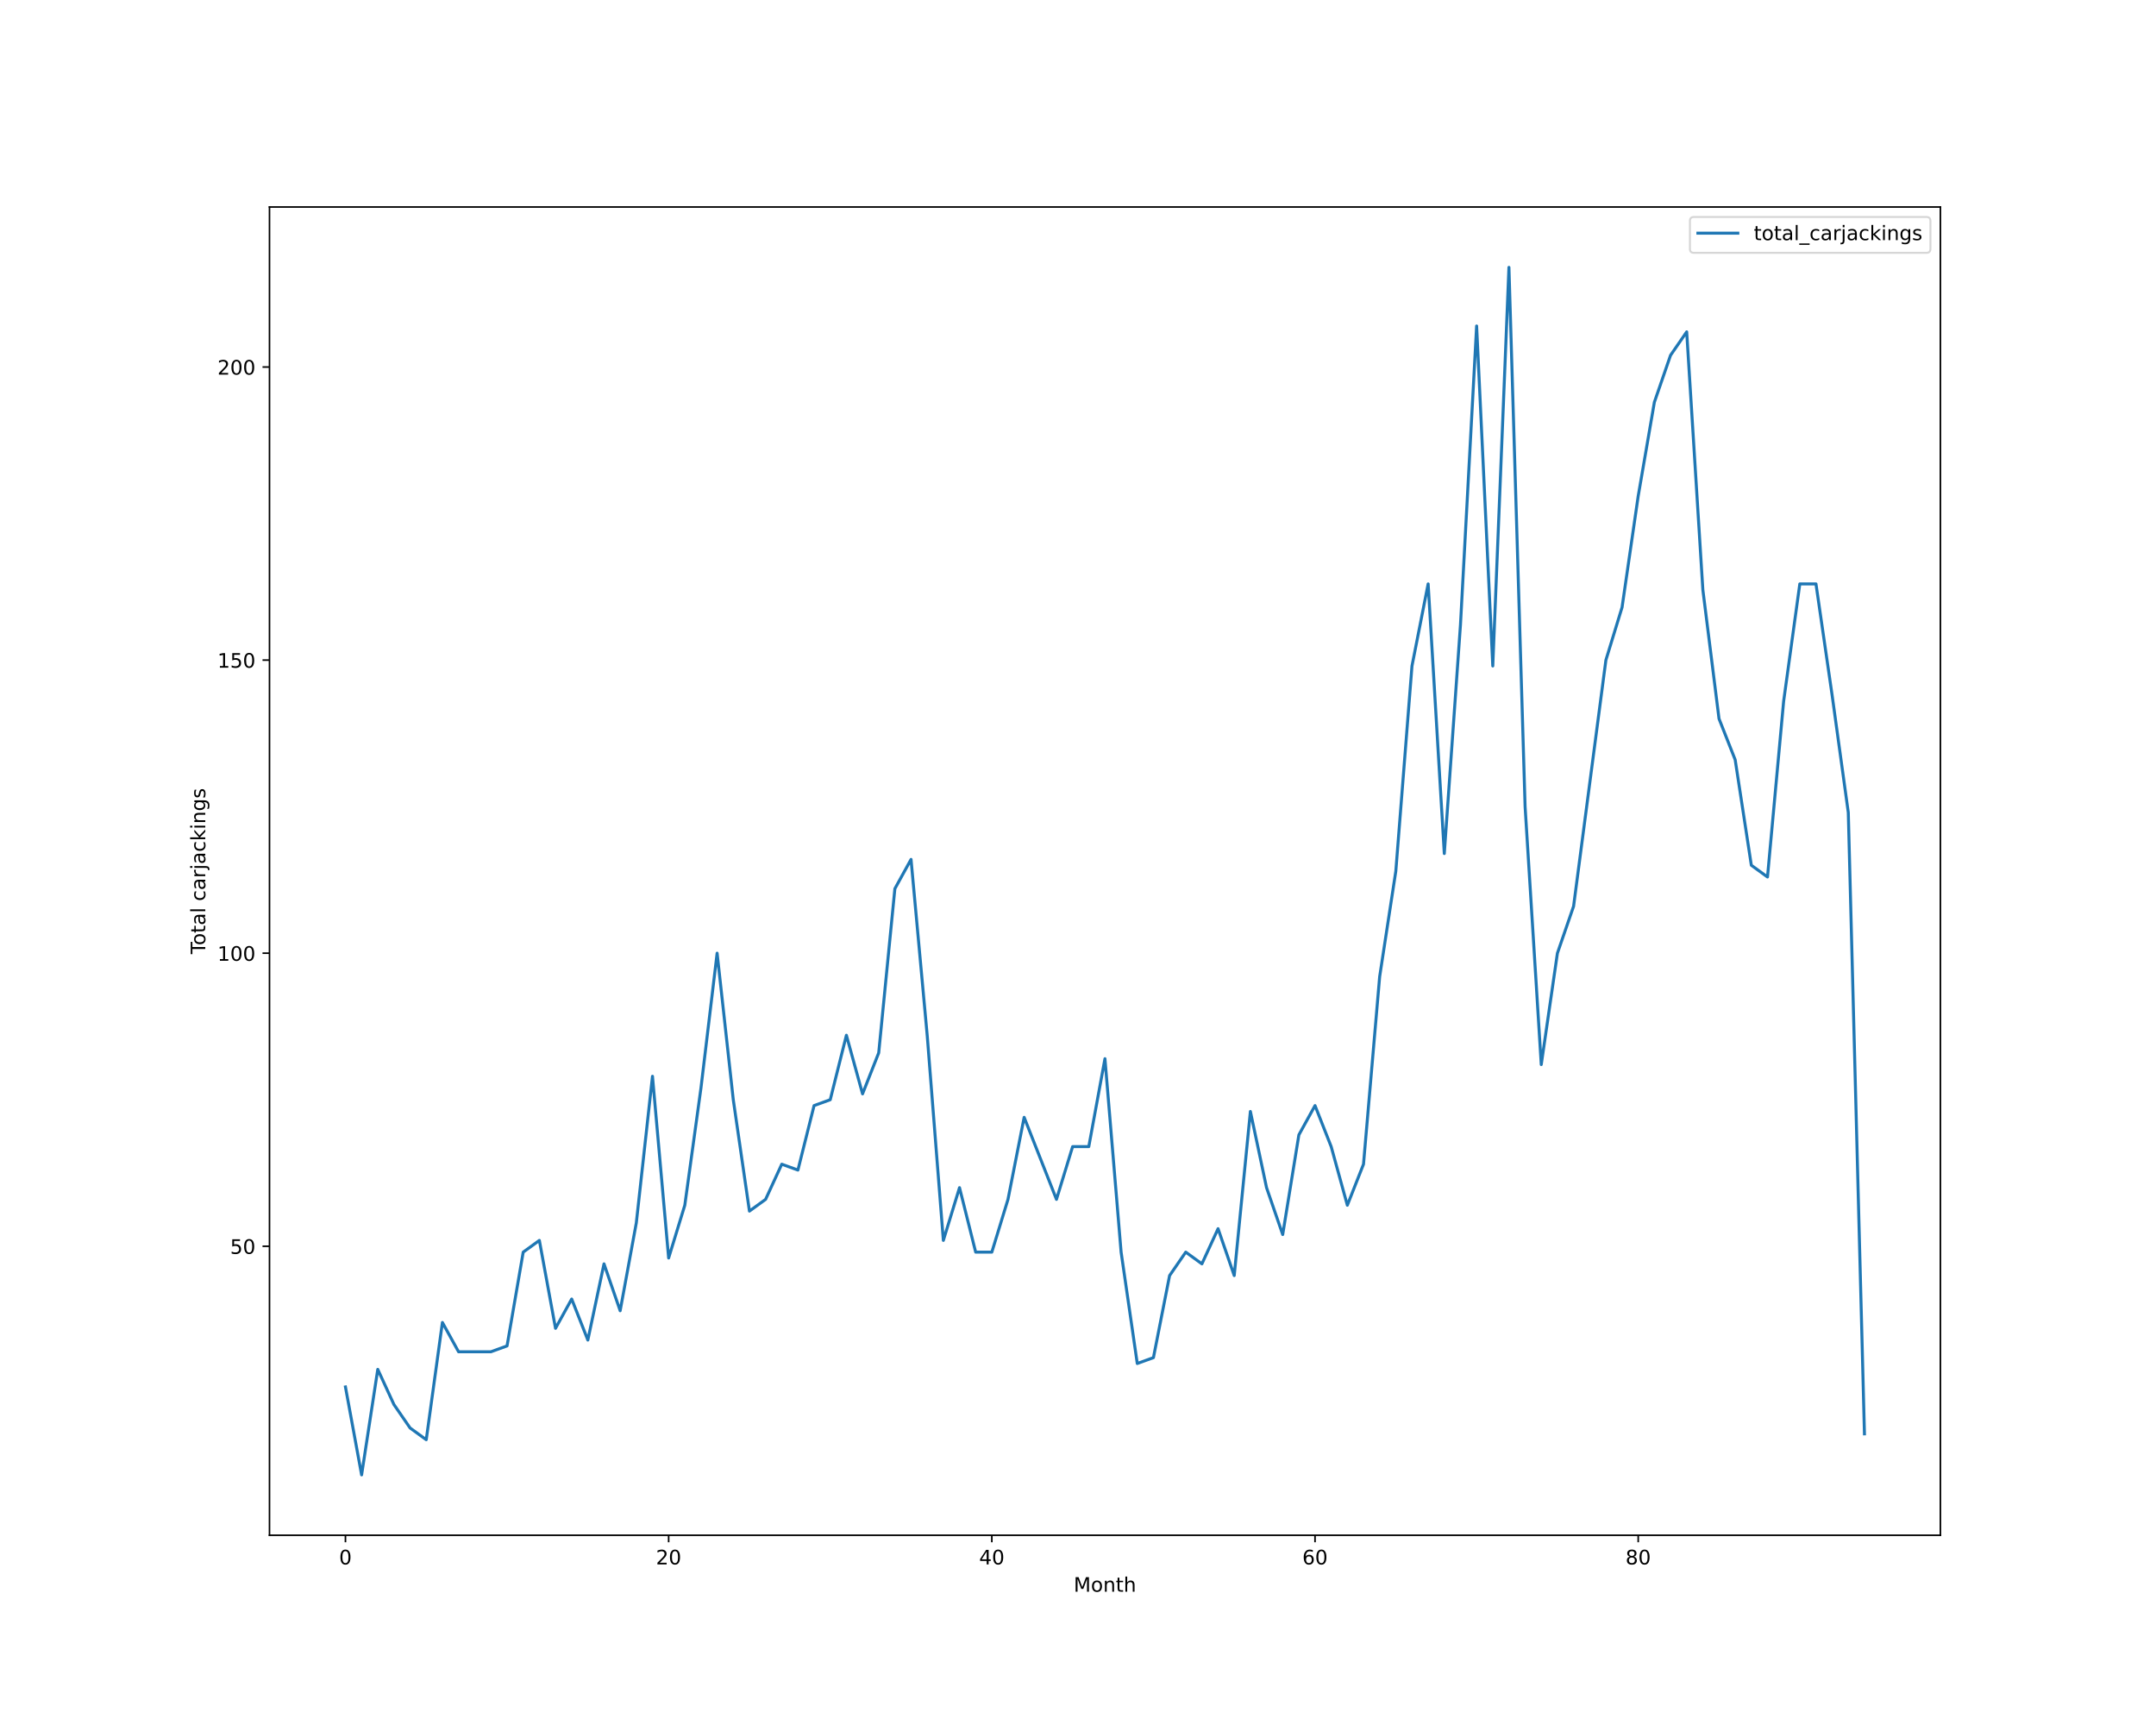
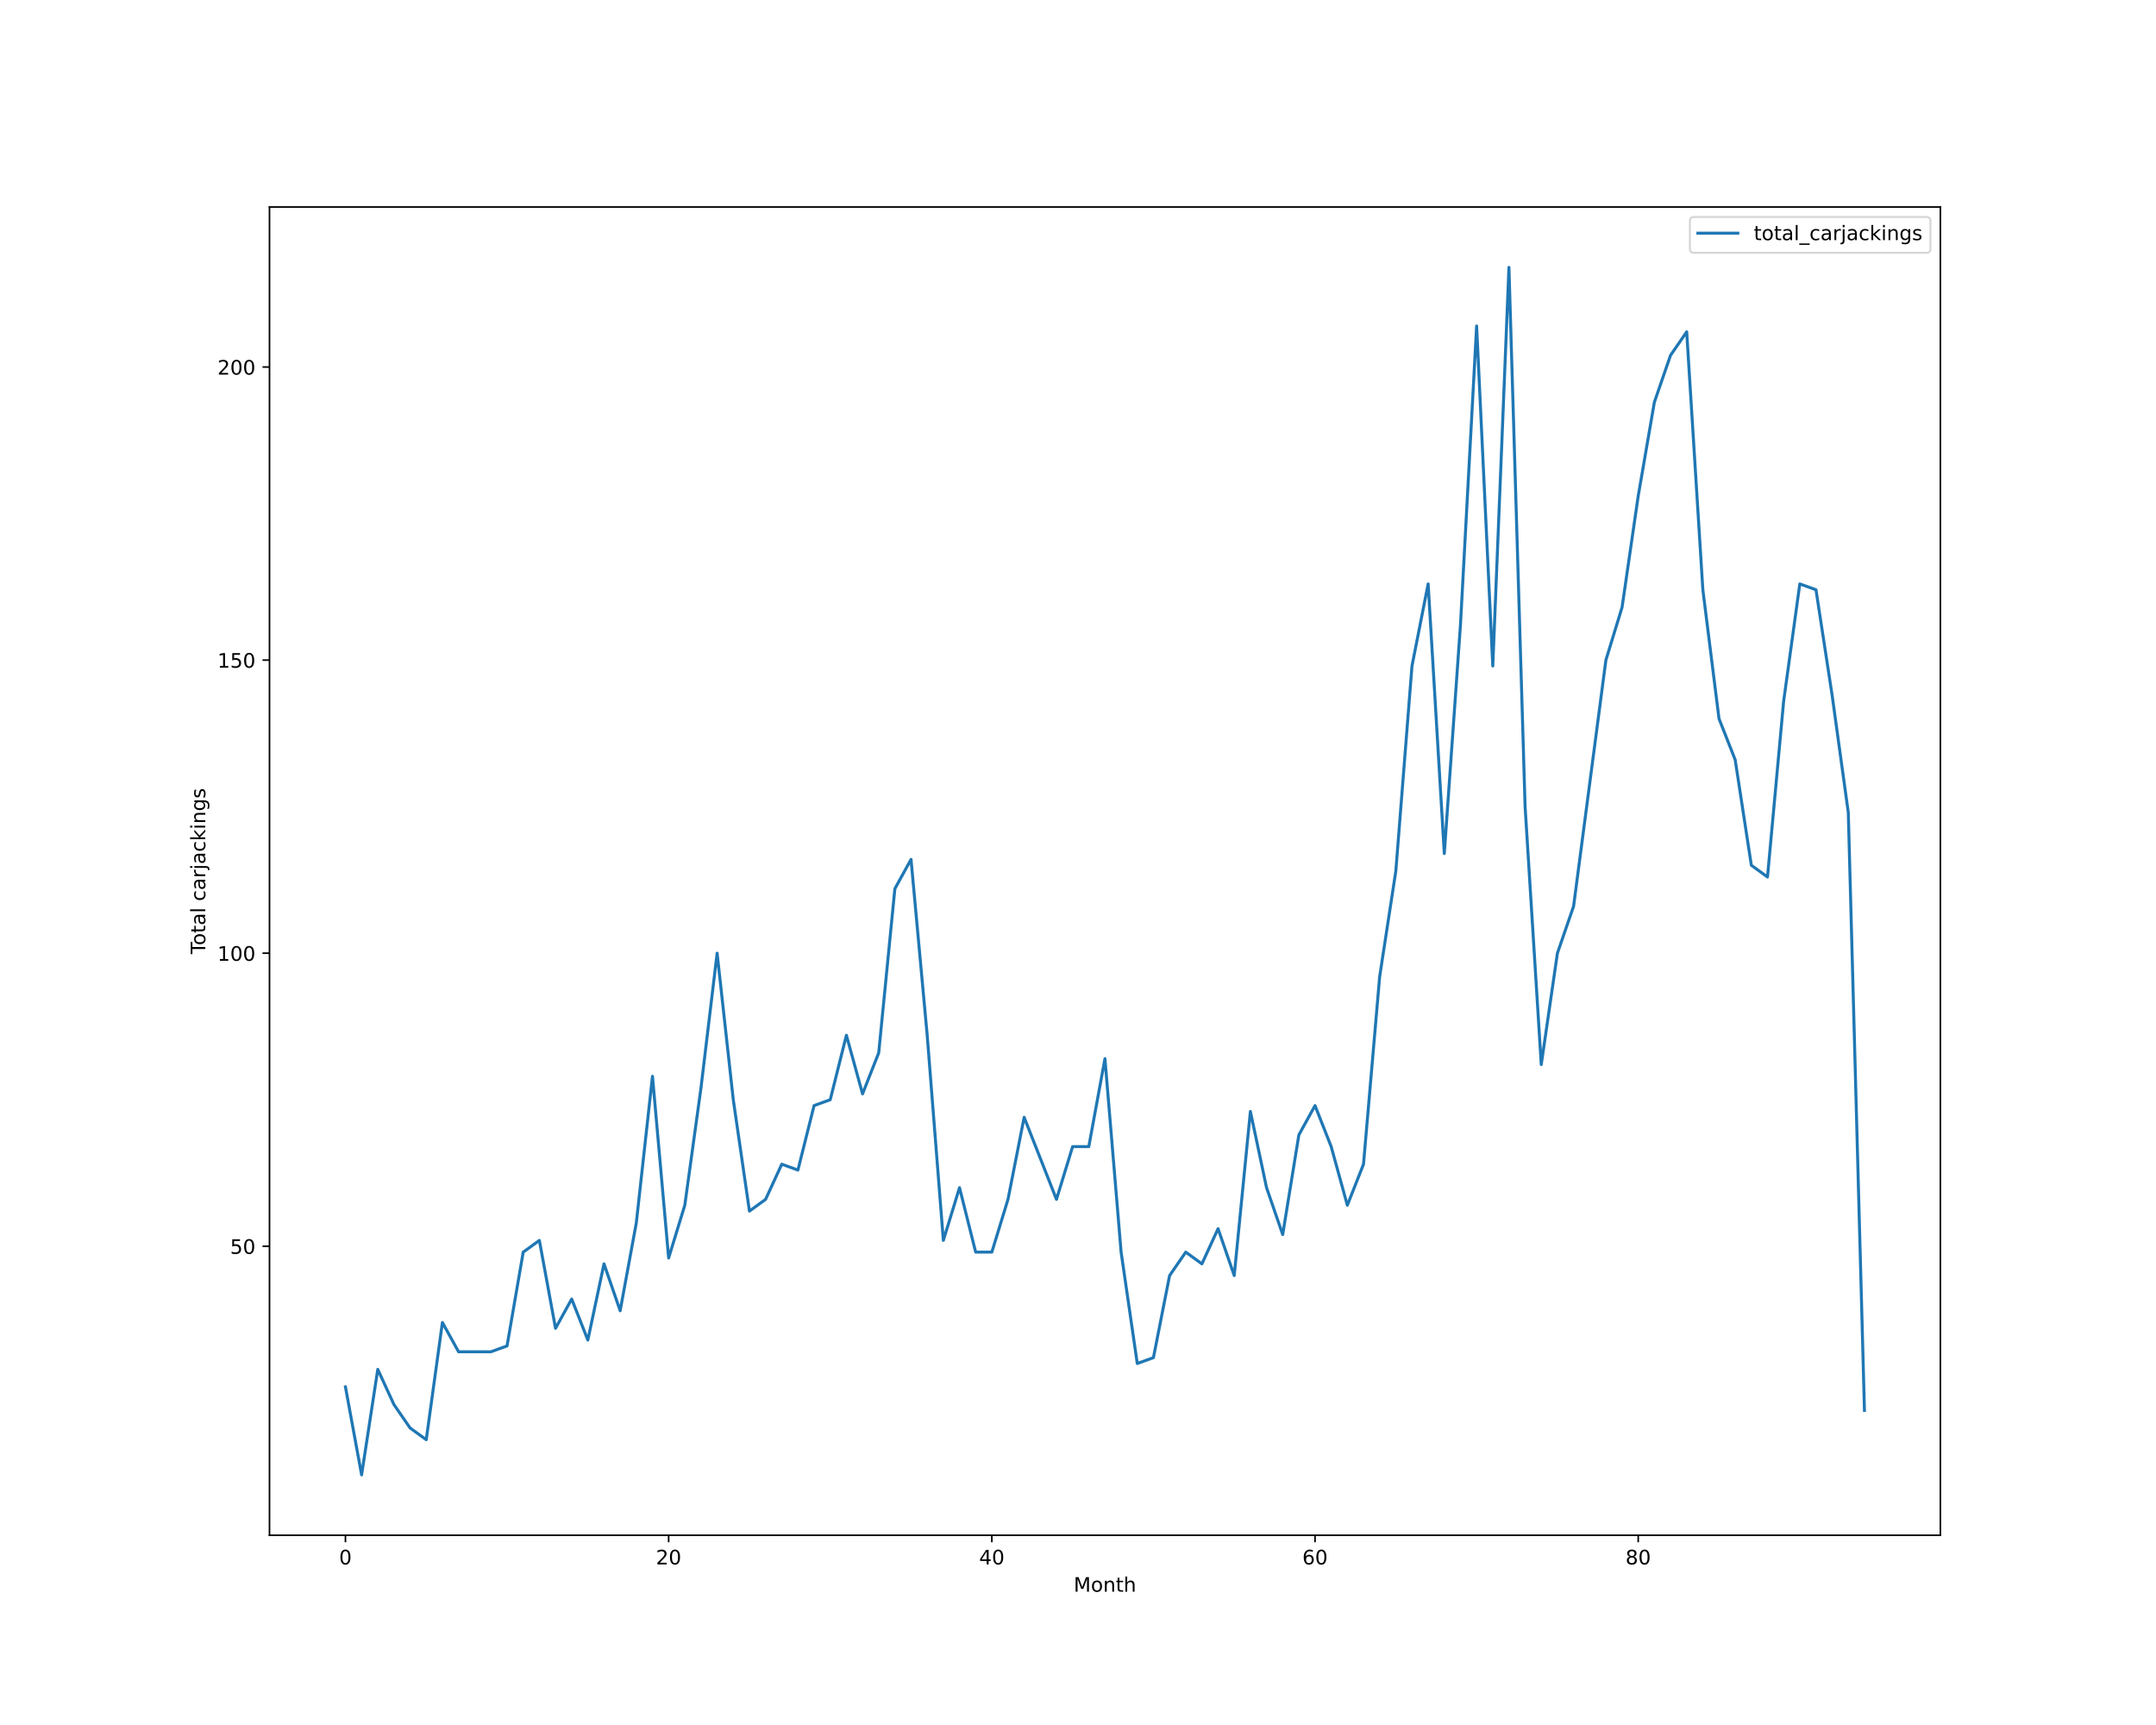
<svg xmlns="http://www.w3.org/2000/svg" xmlns:xlink="http://www.w3.org/1999/xlink" height="864pt" version="1.1" viewBox="0 0 1080 864" width="1080pt">
  <defs>
    <style type="text/css">*{stroke-linecap:butt;stroke-linejoin:round;}</style>
  </defs>
  <g id="figure_1">
    <g id="patch_1">
      <path d="M 0 864  L 1080 864  L 1080 0  L 0 0  z " style="fill:#ffffff;" />
    </g>
    <g id="axes_1">
      <g id="patch_2">
        <path d="M 135 768.96  L 972 768.96  L 972 103.68  L 135 103.68  z " style="fill:#ffffff;" />
      </g>
      <g id="matplotlib.axis_1">
        <g id="xtick_1">
          <g id="line2d_1">
            <defs>
-               <path d="M 0 0  L 0 3.5  " id="m5f0fde0876" style="stroke:#000000;stroke-width:0.8;" />
-             </defs>
-             <g>
-               <use style="stroke:#000000;stroke-width:0.8;" x="173.045" xlink:href="#m5f0fde0876" y="768.96" />
+               <path d="M 0 0  L 0 3.5  " id="mdc044265b6" style="stroke:#000000;stroke-width:0.8;" />
+             </defs>
+             <g>
+               <use style="stroke:#000000;stroke-width:0.8;" x="173.045" xlink:href="#mdc044265b6" y="768.96" />
            </g>
          </g>
          <g id="text_1">
            <g transform="translate(169.8642 783.5584)scale(0.1 -0.1)">
              <defs>
                <path d="M 2034 4250  Q 1547 4250 1301 3770  Q 1056 3291 1056 2328  Q 1056 1369 1301 889  Q 1547 409 2034 409  Q 2525 409 2770 889  Q 3016 1369 3016 2328  Q 3016 3291 2770 3770  Q 2525 4250 2034 4250  z M 2034 4750  Q 2819 4750 3233 4129  Q 3647 3509 3647 2328  Q 3647 1150 3233 529  Q 2819 -91 2034 -91  Q 1250 -91 836 529  Q 422 1150 422 2328  Q 422 3509 836 4129  Q 1250 4750 2034 4750  z " id="DejaVuSans-30" transform="scale(0.015625)" />
              </defs>
              <use xlink:href="#DejaVuSans-30" />
            </g>
          </g>
        </g>
        <g id="xtick_2">
          <g id="line2d_2">
            <g>
-               <use style="stroke:#000000;stroke-width:0.8;" x="334.941" xlink:href="#m5f0fde0876" y="768.96" />
+               <use style="stroke:#000000;stroke-width:0.8;" x="334.941" xlink:href="#mdc044265b6" y="768.96" />
            </g>
          </g>
          <g id="text_2">
            <g transform="translate(328.5785 783.5584)scale(0.1 -0.1)">
              <defs>
                <path d="M 1228 531  L 3431 531  L 3431 0  L 469 0  L 469 531  Q 828 903 1448 1529  Q 2069 2156 2228 2338  Q 2531 2678 2651 2914  Q 2772 3150 2772 3378  Q 2772 3750 2511 3984  Q 2250 4219 1831 4219  Q 1534 4219 1204 4116  Q 875 4013 500 3803  L 500 4441  Q 881 4594 1212 4672  Q 1544 4750 1819 4750  Q 2544 4750 2975 4387  Q 3406 4025 3406 3419  Q 3406 3131 3298 2873  Q 3191 2616 2906 2266  Q 2828 2175 2409 1742  Q 1991 1309 1228 531  z " id="DejaVuSans-32" transform="scale(0.015625)" />
              </defs>
              <use xlink:href="#DejaVuSans-32" />
              <use x="63.623" xlink:href="#DejaVuSans-30" />
            </g>
          </g>
        </g>
        <g id="xtick_3">
          <g id="line2d_3">
            <g>
-               <use style="stroke:#000000;stroke-width:0.8;" x="496.837" xlink:href="#m5f0fde0876" y="768.96" />
+               <use style="stroke:#000000;stroke-width:0.8;" x="496.837" xlink:href="#mdc044265b6" y="768.96" />
            </g>
          </g>
          <g id="text_3">
            <g transform="translate(490.4741 783.5584)scale(0.1 -0.1)">
              <defs>
                <path d="M 2419 4116  L 825 1625  L 2419 1625  L 2419 4116  z M 2253 4666  L 3047 4666  L 3047 1625  L 3713 1625  L 3713 1100  L 3047 1100  L 3047 0  L 2419 0  L 2419 1100  L 313 1100  L 313 1709  L 2253 4666  z " id="DejaVuSans-34" transform="scale(0.015625)" />
              </defs>
              <use xlink:href="#DejaVuSans-34" />
              <use x="63.623" xlink:href="#DejaVuSans-30" />
            </g>
          </g>
        </g>
        <g id="xtick_4">
          <g id="line2d_4">
            <g>
-               <use style="stroke:#000000;stroke-width:0.8;" x="658.732" xlink:href="#m5f0fde0876" y="768.96" />
+               <use style="stroke:#000000;stroke-width:0.8;" x="658.732" xlink:href="#mdc044265b6" y="768.96" />
            </g>
          </g>
          <g id="text_4">
            <g transform="translate(652.3696 783.5584)scale(0.1 -0.1)">
              <defs>
                <path d="M 2113 2584  Q 1688 2584 1439 2293  Q 1191 2003 1191 1497  Q 1191 994 1439 701  Q 1688 409 2113 409  Q 2538 409 2786 701  Q 3034 994 3034 1497  Q 3034 2003 2786 2293  Q 2538 2584 2113 2584  z M 3366 4563  L 3366 3988  Q 3128 4100 2886 4159  Q 2644 4219 2406 4219  Q 1781 4219 1451 3797  Q 1122 3375 1075 2522  Q 1259 2794 1537 2939  Q 1816 3084 2150 3084  Q 2853 3084 3261 2657  Q 3669 2231 3669 1497  Q 3669 778 3244 343  Q 2819 -91 2113 -91  Q 1303 -91 875 529  Q 447 1150 447 2328  Q 447 3434 972 4092  Q 1497 4750 2381 4750  Q 2619 4750 2861 4703  Q 3103 4656 3366 4563  z " id="DejaVuSans-36" transform="scale(0.015625)" />
              </defs>
              <use xlink:href="#DejaVuSans-36" />
              <use x="63.623" xlink:href="#DejaVuSans-30" />
            </g>
          </g>
        </g>
        <g id="xtick_5">
          <g id="line2d_5">
            <g>
-               <use style="stroke:#000000;stroke-width:0.8;" x="820.628" xlink:href="#m5f0fde0876" y="768.96" />
+               <use style="stroke:#000000;stroke-width:0.8;" x="820.628" xlink:href="#mdc044265b6" y="768.96" />
            </g>
          </g>
          <g id="text_5">
            <g transform="translate(814.2652 783.5584)scale(0.1 -0.1)">
              <defs>
                <path d="M 2034 2216  Q 1584 2216 1326 1975  Q 1069 1734 1069 1313  Q 1069 891 1326 650  Q 1584 409 2034 409  Q 2484 409 2743 651  Q 3003 894 3003 1313  Q 3003 1734 2745 1975  Q 2488 2216 2034 2216  z M 1403 2484  Q 997 2584 770 2862  Q 544 3141 544 3541  Q 544 4100 942 4425  Q 1341 4750 2034 4750  Q 2731 4750 3128 4425  Q 3525 4100 3525 3541  Q 3525 3141 3298 2862  Q 3072 2584 2669 2484  Q 3125 2378 3379 2068  Q 3634 1759 3634 1313  Q 3634 634 3220 271  Q 2806 -91 2034 -91  Q 1263 -91 848 271  Q 434 634 434 1313  Q 434 1759 690 2068  Q 947 2378 1403 2484  z M 1172 3481  Q 1172 3119 1398 2916  Q 1625 2713 2034 2713  Q 2441 2713 2670 2916  Q 2900 3119 2900 3481  Q 2900 3844 2670 4047  Q 2441 4250 2034 4250  Q 1625 4250 1398 4047  Q 1172 3844 1172 3481  z " id="DejaVuSans-38" transform="scale(0.015625)" />
              </defs>
              <use xlink:href="#DejaVuSans-38" />
              <use x="63.623" xlink:href="#DejaVuSans-30" />
            </g>
          </g>
        </g>
        <g id="text_6">
          <g transform="translate(537.8289 797.2366)scale(0.1 -0.1)">
            <defs>
              <path d="M 628 4666  L 1569 4666  L 2759 1491  L 3956 4666  L 4897 4666  L 4897 0  L 4281 0  L 4281 4097  L 3078 897  L 2444 897  L 1241 4097  L 1241 0  L 628 0  L 628 4666  z " id="DejaVuSans-4d" transform="scale(0.015625)" />
              <path d="M 1959 3097  Q 1497 3097 1228 2736  Q 959 2375 959 1747  Q 959 1119 1226 758  Q 1494 397 1959 397  Q 2419 397 2687 759  Q 2956 1122 2956 1747  Q 2956 2369 2687 2733  Q 2419 3097 1959 3097  z M 1959 3584  Q 2709 3584 3137 3096  Q 3566 2609 3566 1747  Q 3566 888 3137 398  Q 2709 -91 1959 -91  Q 1206 -91 779 398  Q 353 888 353 1747  Q 353 2609 779 3096  Q 1206 3584 1959 3584  z " id="DejaVuSans-6f" transform="scale(0.015625)" />
              <path d="M 3513 2113  L 3513 0  L 2938 0  L 2938 2094  Q 2938 2591 2744 2837  Q 2550 3084 2163 3084  Q 1697 3084 1428 2787  Q 1159 2491 1159 1978  L 1159 0  L 581 0  L 581 3500  L 1159 3500  L 1159 2956  Q 1366 3272 1645 3428  Q 1925 3584 2291 3584  Q 2894 3584 3203 3211  Q 3513 2838 3513 2113  z " id="DejaVuSans-6e" transform="scale(0.015625)" />
              <path d="M 1172 4494  L 1172 3500  L 2356 3500  L 2356 3053  L 1172 3053  L 1172 1153  Q 1172 725 1289 603  Q 1406 481 1766 481  L 2356 481  L 2356 0  L 1766 0  Q 1100 0 847 248  Q 594 497 594 1153  L 594 3053  L 172 3053  L 172 3500  L 594 3500  L 594 4494  L 1172 4494  z " id="DejaVuSans-74" transform="scale(0.015625)" />
              <path d="M 3513 2113  L 3513 0  L 2938 0  L 2938 2094  Q 2938 2591 2744 2837  Q 2550 3084 2163 3084  Q 1697 3084 1428 2787  Q 1159 2491 1159 1978  L 1159 0  L 581 0  L 581 4863  L 1159 4863  L 1159 2956  Q 1366 3272 1645 3428  Q 1925 3584 2291 3584  Q 2894 3584 3203 3211  Q 3513 2838 3513 2113  z " id="DejaVuSans-68" transform="scale(0.015625)" />
            </defs>
            <use xlink:href="#DejaVuSans-4d" />
            <use x="86.279" xlink:href="#DejaVuSans-6f" />
            <use x="147.461" xlink:href="#DejaVuSans-6e" />
            <use x="210.84" xlink:href="#DejaVuSans-74" />
            <use x="250.049" xlink:href="#DejaVuSans-68" />
          </g>
        </g>
      </g>
      <g id="matplotlib.axis_2">
        <g id="ytick_1">
          <g id="line2d_6">
            <defs>
-               <path d="M 0 0  L -3.5 0  " id="m4b6a00eb6d" style="stroke:#000000;stroke-width:0.8;" />
-             </defs>
-             <g>
-               <use style="stroke:#000000;stroke-width:0.8;" x="135" xlink:href="#m4b6a00eb6d" y="624.219" />
+               <path d="M 0 0  L -3.5 0  " id="m6f47eb6b62" style="stroke:#000000;stroke-width:0.8;" />
+             </defs>
+             <g>
+               <use style="stroke:#000000;stroke-width:0.8;" x="135" xlink:href="#m6f47eb6b62" y="624.219" />
            </g>
          </g>
          <g id="text_7">
            <g transform="translate(115.275 628.0182)scale(0.1 -0.1)">
              <defs>
                <path d="M 691 4666  L 3169 4666  L 3169 4134  L 1269 4134  L 1269 2991  Q 1406 3038 1543 3061  Q 1681 3084 1819 3084  Q 2600 3084 3056 2656  Q 3513 2228 3513 1497  Q 3513 744 3044 326  Q 2575 -91 1722 -91  Q 1428 -91 1123 -41  Q 819 9 494 109  L 494 744  Q 775 591 1075 516  Q 1375 441 1709 441  Q 2250 441 2565 725  Q 2881 1009 2881 1497  Q 2881 1984 2565 2268  Q 2250 2553 1709 2553  Q 1456 2553 1204 2497  Q 953 2441 691 2322  L 691 4666  z " id="DejaVuSans-35" transform="scale(0.015625)" />
              </defs>
              <use xlink:href="#DejaVuSans-35" />
              <use x="63.623" xlink:href="#DejaVuSans-30" />
            </g>
          </g>
        </g>
        <g id="ytick_2">
          <g id="line2d_7">
            <g>
-               <use style="stroke:#000000;stroke-width:0.8;" x="135" xlink:href="#m4b6a00eb6d" y="477.423" />
+               <use style="stroke:#000000;stroke-width:0.8;" x="135" xlink:href="#m6f47eb6b62" y="477.423" />
            </g>
          </g>
          <g id="text_8">
            <g transform="translate(108.9125 481.2221)scale(0.1 -0.1)">
              <defs>
                <path d="M 794 531  L 1825 531  L 1825 4091  L 703 3866  L 703 4441  L 1819 4666  L 2450 4666  L 2450 531  L 3481 531  L 3481 0  L 794 0  L 794 531  z " id="DejaVuSans-31" transform="scale(0.015625)" />
              </defs>
              <use xlink:href="#DejaVuSans-31" />
              <use x="63.623" xlink:href="#DejaVuSans-30" />
              <use x="127.246" xlink:href="#DejaVuSans-30" />
            </g>
          </g>
        </g>
        <g id="ytick_3">
          <g id="line2d_8">
            <g>
-               <use style="stroke:#000000;stroke-width:0.8;" x="135" xlink:href="#m4b6a00eb6d" y="330.627" />
+               <use style="stroke:#000000;stroke-width:0.8;" x="135" xlink:href="#m6f47eb6b62" y="330.627" />
            </g>
          </g>
          <g id="text_9">
            <g transform="translate(108.9125 334.426)scale(0.1 -0.1)">
              <use xlink:href="#DejaVuSans-31" />
              <use x="63.623" xlink:href="#DejaVuSans-35" />
              <use x="127.246" xlink:href="#DejaVuSans-30" />
            </g>
          </g>
        </g>
        <g id="ytick_4">
          <g id="line2d_9">
            <g>
-               <use style="stroke:#000000;stroke-width:0.8;" x="135" xlink:href="#m4b6a00eb6d" y="183.831" />
+               <use style="stroke:#000000;stroke-width:0.8;" x="135" xlink:href="#m6f47eb6b62" y="183.831" />
            </g>
          </g>
          <g id="text_10">
            <g transform="translate(108.9125 187.6299)scale(0.1 -0.1)">
              <use xlink:href="#DejaVuSans-32" />
              <use x="63.623" xlink:href="#DejaVuSans-30" />
              <use x="127.246" xlink:href="#DejaVuSans-30" />
            </g>
          </g>
        </g>
        <g id="text_11">
          <g transform="translate(102.8328 477.8888)rotate(-90)scale(0.1 -0.1)">
            <defs>
              <path d="M -19 4666  L 3928 4666  L 3928 4134  L 2272 4134  L 2272 0  L 1638 0  L 1638 4134  L -19 4134  L -19 4666  z " id="DejaVuSans-54" transform="scale(0.015625)" />
              <path d="M 2194 1759  Q 1497 1759 1228 1600  Q 959 1441 959 1056  Q 959 750 1161 570  Q 1363 391 1709 391  Q 2188 391 2477 730  Q 2766 1069 2766 1631  L 2766 1759  L 2194 1759  z M 3341 1997  L 3341 0  L 2766 0  L 2766 531  Q 2569 213 2275 61  Q 1981 -91 1556 -91  Q 1019 -91 701 211  Q 384 513 384 1019  Q 384 1609 779 1909  Q 1175 2209 1959 2209  L 2766 2209  L 2766 2266  Q 2766 2663 2505 2880  Q 2244 3097 1772 3097  Q 1472 3097 1187 3025  Q 903 2953 641 2809  L 641 3341  Q 956 3463 1253 3523  Q 1550 3584 1831 3584  Q 2591 3584 2966 3190  Q 3341 2797 3341 1997  z " id="DejaVuSans-61" transform="scale(0.015625)" />
              <path d="M 603 4863  L 1178 4863  L 1178 0  L 603 0  L 603 4863  z " id="DejaVuSans-6c" transform="scale(0.015625)" />
              <path id="DejaVuSans-20" transform="scale(0.015625)" />
              <path d="M 3122 3366  L 3122 2828  Q 2878 2963 2633 3030  Q 2388 3097 2138 3097  Q 1578 3097 1268 2742  Q 959 2388 959 1747  Q 959 1106 1268 751  Q 1578 397 2138 397  Q 2388 397 2633 464  Q 2878 531 3122 666  L 3122 134  Q 2881 22 2623 -34  Q 2366 -91 2075 -91  Q 1284 -91 818 406  Q 353 903 353 1747  Q 353 2603 823 3093  Q 1294 3584 2113 3584  Q 2378 3584 2631 3529  Q 2884 3475 3122 3366  z " id="DejaVuSans-63" transform="scale(0.015625)" />
              <path d="M 2631 2963  Q 2534 3019 2420 3045  Q 2306 3072 2169 3072  Q 1681 3072 1420 2755  Q 1159 2438 1159 1844  L 1159 0  L 581 0  L 581 3500  L 1159 3500  L 1159 2956  Q 1341 3275 1631 3429  Q 1922 3584 2338 3584  Q 2397 3584 2469 3576  Q 2541 3569 2628 3553  L 2631 2963  z " id="DejaVuSans-72" transform="scale(0.015625)" />
              <path d="M 603 3500  L 1178 3500  L 1178 -63  Q 1178 -731 923 -1031  Q 669 -1331 103 -1331  L -116 -1331  L -116 -844  L 38 -844  Q 366 -844 484 -692  Q 603 -541 603 -63  L 603 3500  z M 603 4863  L 1178 4863  L 1178 4134  L 603 4134  L 603 4863  z " id="DejaVuSans-6a" transform="scale(0.015625)" />
              <path d="M 581 4863  L 1159 4863  L 1159 1991  L 2875 3500  L 3609 3500  L 1753 1863  L 3688 0  L 2938 0  L 1159 1709  L 1159 0  L 581 0  L 581 4863  z " id="DejaVuSans-6b" transform="scale(0.015625)" />
              <path d="M 603 3500  L 1178 3500  L 1178 0  L 603 0  L 603 3500  z M 603 4863  L 1178 4863  L 1178 4134  L 603 4134  L 603 4863  z " id="DejaVuSans-69" transform="scale(0.015625)" />
              <path d="M 2906 1791  Q 2906 2416 2648 2759  Q 2391 3103 1925 3103  Q 1463 3103 1205 2759  Q 947 2416 947 1791  Q 947 1169 1205 825  Q 1463 481 1925 481  Q 2391 481 2648 825  Q 2906 1169 2906 1791  z M 3481 434  Q 3481 -459 3084 -895  Q 2688 -1331 1869 -1331  Q 1566 -1331 1297 -1286  Q 1028 -1241 775 -1147  L 775 -588  Q 1028 -725 1275 -790  Q 1522 -856 1778 -856  Q 2344 -856 2625 -561  Q 2906 -266 2906 331  L 2906 616  Q 2728 306 2450 153  Q 2172 0 1784 0  Q 1141 0 747 490  Q 353 981 353 1791  Q 353 2603 747 3093  Q 1141 3584 1784 3584  Q 2172 3584 2450 3431  Q 2728 3278 2906 2969  L 2906 3500  L 3481 3500  L 3481 434  z " id="DejaVuSans-67" transform="scale(0.015625)" />
              <path d="M 2834 3397  L 2834 2853  Q 2591 2978 2328 3040  Q 2066 3103 1784 3103  Q 1356 3103 1142 2972  Q 928 2841 928 2578  Q 928 2378 1081 2264  Q 1234 2150 1697 2047  L 1894 2003  Q 2506 1872 2764 1633  Q 3022 1394 3022 966  Q 3022 478 2636 193  Q 2250 -91 1575 -91  Q 1294 -91 989 -36  Q 684 19 347 128  L 347 722  Q 666 556 975 473  Q 1284 391 1588 391  Q 1994 391 2212 530  Q 2431 669 2431 922  Q 2431 1156 2273 1281  Q 2116 1406 1581 1522  L 1381 1569  Q 847 1681 609 1914  Q 372 2147 372 2553  Q 372 3047 722 3315  Q 1072 3584 1716 3584  Q 2034 3584 2315 3537  Q 2597 3491 2834 3397  z " id="DejaVuSans-73" transform="scale(0.015625)" />
            </defs>
            <use xlink:href="#DejaVuSans-54" />
            <use x="44.084" xlink:href="#DejaVuSans-6f" />
            <use x="105.266" xlink:href="#DejaVuSans-74" />
            <use x="144.475" xlink:href="#DejaVuSans-61" />
            <use x="205.754" xlink:href="#DejaVuSans-6c" />
            <use x="233.537" xlink:href="#DejaVuSans-20" />
            <use x="265.324" xlink:href="#DejaVuSans-63" />
            <use x="320.305" xlink:href="#DejaVuSans-61" />
            <use x="381.584" xlink:href="#DejaVuSans-72" />
            <use x="422.697" xlink:href="#DejaVuSans-6a" />
            <use x="450.48" xlink:href="#DejaVuSans-61" />
            <use x="511.76" xlink:href="#DejaVuSans-63" />
            <use x="566.74" xlink:href="#DejaVuSans-6b" />
            <use x="624.65" xlink:href="#DejaVuSans-69" />
            <use x="652.434" xlink:href="#DejaVuSans-6e" />
            <use x="715.812" xlink:href="#DejaVuSans-67" />
            <use x="779.289" xlink:href="#DejaVuSans-73" />
          </g>
        </g>
      </g>
      <g id="line2d_10">
-         <path clip-path="url(#p030e7f686c)" d="M 173.045 694.681  L 181.14 738.72  L 189.235 685.873  L 197.33 703.489  L 205.425 715.233  L 213.519 721.104  L 221.614 662.386  L 229.709 677.066  L 237.804 677.066  L 245.898 677.066  L 253.993 674.13  L 262.088 627.155  L 270.183 621.283  L 278.278 665.322  L 286.372 650.642  L 294.467 671.194  L 302.562 633.027  L 310.657 656.514  L 318.751 612.475  L 326.846 539.077  L 334.941 630.091  L 343.036 603.668  L 351.131 544.949  L 359.225 477.423  L 367.32 550.821  L 375.415 606.603  L 383.51 600.732  L 391.604 583.116  L 399.699 586.052  L 407.794 553.757  L 415.889 550.821  L 423.984 518.526  L 432.078 547.885  L 440.173 527.334  L 448.268 445.128  L 456.363 430.448  L 464.457 518.526  L 472.552 621.283  L 480.647 594.86  L 488.742 627.155  L 496.837 627.155  L 504.931 600.732  L 513.026 559.629  L 521.121 580.18  L 529.216 600.732  L 537.31 574.308  L 545.405 574.308  L 553.5 530.27  L 561.595 627.155  L 569.69 682.937  L 577.784 680.002  L 585.879 638.899  L 593.974 627.155  L 602.069 633.027  L 610.163 615.411  L 618.258 638.899  L 626.353 556.693  L 634.448 594.86  L 642.543 618.347  L 650.637 568.437  L 658.732 553.757  L 666.827 574.308  L 674.922 603.668  L 683.016 583.116  L 691.111 489.167  L 699.206 436.32  L 707.301 333.563  L 715.396 292.46  L 723.49 427.512  L 731.585 313.011  L 739.68 163.279  L 747.775 333.563  L 755.869 133.92  L 763.964 404.025  L 772.059 533.205  L 780.154 477.423  L 788.249 453.936  L 796.343 392.281  L 804.438 330.627  L 812.533 304.203  L 820.628 248.421  L 828.722 201.446  L 836.817 177.959  L 844.912 166.215  L 853.007 295.396  L 861.102 359.986  L 869.196 380.537  L 877.291 433.384  L 885.386 439.256  L 893.481 351.178  L 901.575 292.46  L 909.67 292.46  L 917.765 348.242  L 925.86 406.961  L 933.955 718.169  " style="fill:none;stroke:#1f77b4;stroke-linecap:square;stroke-width:1.5;" />
+         <path clip-path="url(#p698582c669)" d="M 173.045 694.681  L 181.14 738.72  L 189.235 685.873  L 197.33 703.489  L 205.425 715.233  L 213.519 721.104  L 221.614 662.386  L 229.709 677.066  L 237.804 677.066  L 245.898 677.066  L 253.993 674.13  L 262.088 627.155  L 270.183 621.283  L 278.278 665.322  L 286.372 650.642  L 294.467 671.194  L 302.562 633.027  L 310.657 656.514  L 318.751 612.475  L 326.846 539.077  L 334.941 630.091  L 343.036 603.668  L 351.131 544.949  L 359.225 477.423  L 367.32 550.821  L 375.415 606.603  L 383.51 600.732  L 391.604 583.116  L 399.699 586.052  L 407.794 553.757  L 415.889 550.821  L 423.984 518.526  L 432.078 547.885  L 440.173 527.334  L 448.268 445.128  L 456.363 430.448  L 464.457 518.526  L 472.552 621.283  L 480.647 594.86  L 488.742 627.155  L 496.837 627.155  L 504.931 600.732  L 513.026 559.629  L 521.121 580.18  L 529.216 600.732  L 537.31 574.308  L 545.405 574.308  L 553.5 530.27  L 561.595 627.155  L 569.69 682.937  L 577.784 680.002  L 585.879 638.899  L 593.974 627.155  L 602.069 633.027  L 610.163 615.411  L 618.258 638.899  L 626.353 556.693  L 634.448 594.86  L 642.543 618.347  L 650.637 568.437  L 658.732 553.757  L 666.827 574.308  L 674.922 603.668  L 683.016 583.116  L 691.111 489.167  L 699.206 436.32  L 707.301 333.563  L 715.396 292.46  L 723.49 427.512  L 731.585 313.011  L 739.68 163.279  L 747.775 333.563  L 755.869 133.92  L 763.964 404.025  L 772.059 533.205  L 780.154 477.423  L 788.249 453.936  L 796.343 392.281  L 804.438 330.627  L 812.533 304.203  L 820.628 248.421  L 828.722 201.446  L 836.817 177.959  L 844.912 166.215  L 853.007 295.396  L 861.102 359.986  L 869.196 380.537  L 877.291 433.384  L 885.386 439.256  L 893.481 351.178  L 901.575 292.46  L 909.67 295.396  L 917.765 348.242  L 925.86 406.961  L 933.955 706.425  " style="fill:none;stroke:#1f77b4;stroke-linecap:square;stroke-width:1.5;" />
      </g>
      <g id="patch_3">
        <path d="M 135 768.96  L 135 103.68  " style="fill:none;stroke:#000000;stroke-linecap:square;stroke-linejoin:miter;stroke-width:0.8;" />
      </g>
      <g id="patch_4">
        <path d="M 972 768.96  L 972 103.68  " style="fill:none;stroke:#000000;stroke-linecap:square;stroke-linejoin:miter;stroke-width:0.8;" />
      </g>
      <g id="patch_5">
        <path d="M 135 768.96  L 972 768.96  " style="fill:none;stroke:#000000;stroke-linecap:square;stroke-linejoin:miter;stroke-width:0.8;" />
      </g>
      <g id="patch_6">
        <path d="M 135 103.68  L 972 103.68  " style="fill:none;stroke:#000000;stroke-linecap:square;stroke-linejoin:miter;stroke-width:0.8;" />
      </g>
      <g id="legend_1">
        <g id="patch_7">
          <path d="M 848.528 126.636  L 965 126.636  Q 967 126.636 967 124.636  L 967 110.68  Q 967 108.68 965 108.68  L 848.528 108.68  Q 846.528 108.68 846.528 110.68  L 846.528 124.636  Q 846.528 126.636 848.528 126.636  z " style="fill:#ffffff;opacity:0.8;stroke:#cccccc;stroke-linejoin:miter;" />
        </g>
        <g id="line2d_11">
          <path d="M 850.528 116.778  L 870.528 116.778  " style="fill:none;stroke:#1f77b4;stroke-linecap:square;stroke-width:1.5;" />
        </g>
        <g id="line2d_12" />
        <g id="text_12">
          <g transform="translate(878.5281 120.2784)scale(0.1 -0.1)">
            <defs>
              <path d="M 3263 -1063  L 3263 -1509  L -63 -1509  L -63 -1063  L 3263 -1063  z " id="DejaVuSans-5f" transform="scale(0.015625)" />
            </defs>
            <use xlink:href="#DejaVuSans-74" />
            <use x="39.209" xlink:href="#DejaVuSans-6f" />
            <use x="100.391" xlink:href="#DejaVuSans-74" />
            <use x="139.6" xlink:href="#DejaVuSans-61" />
            <use x="200.879" xlink:href="#DejaVuSans-6c" />
            <use x="228.662" xlink:href="#DejaVuSans-5f" />
            <use x="278.662" xlink:href="#DejaVuSans-63" />
            <use x="333.643" xlink:href="#DejaVuSans-61" />
            <use x="394.922" xlink:href="#DejaVuSans-72" />
            <use x="436.035" xlink:href="#DejaVuSans-6a" />
            <use x="463.818" xlink:href="#DejaVuSans-61" />
            <use x="525.098" xlink:href="#DejaVuSans-63" />
            <use x="580.078" xlink:href="#DejaVuSans-6b" />
            <use x="637.988" xlink:href="#DejaVuSans-69" />
            <use x="665.771" xlink:href="#DejaVuSans-6e" />
            <use x="729.15" xlink:href="#DejaVuSans-67" />
            <use x="792.627" xlink:href="#DejaVuSans-73" />
          </g>
        </g>
      </g>
    </g>
  </g>
  <defs>
-     <clipPath id="p030e7f686c">
+     <clipPath id="p698582c669">
      <rect height="665.28" width="837" x="135" y="103.68" />
    </clipPath>
  </defs>
</svg>
